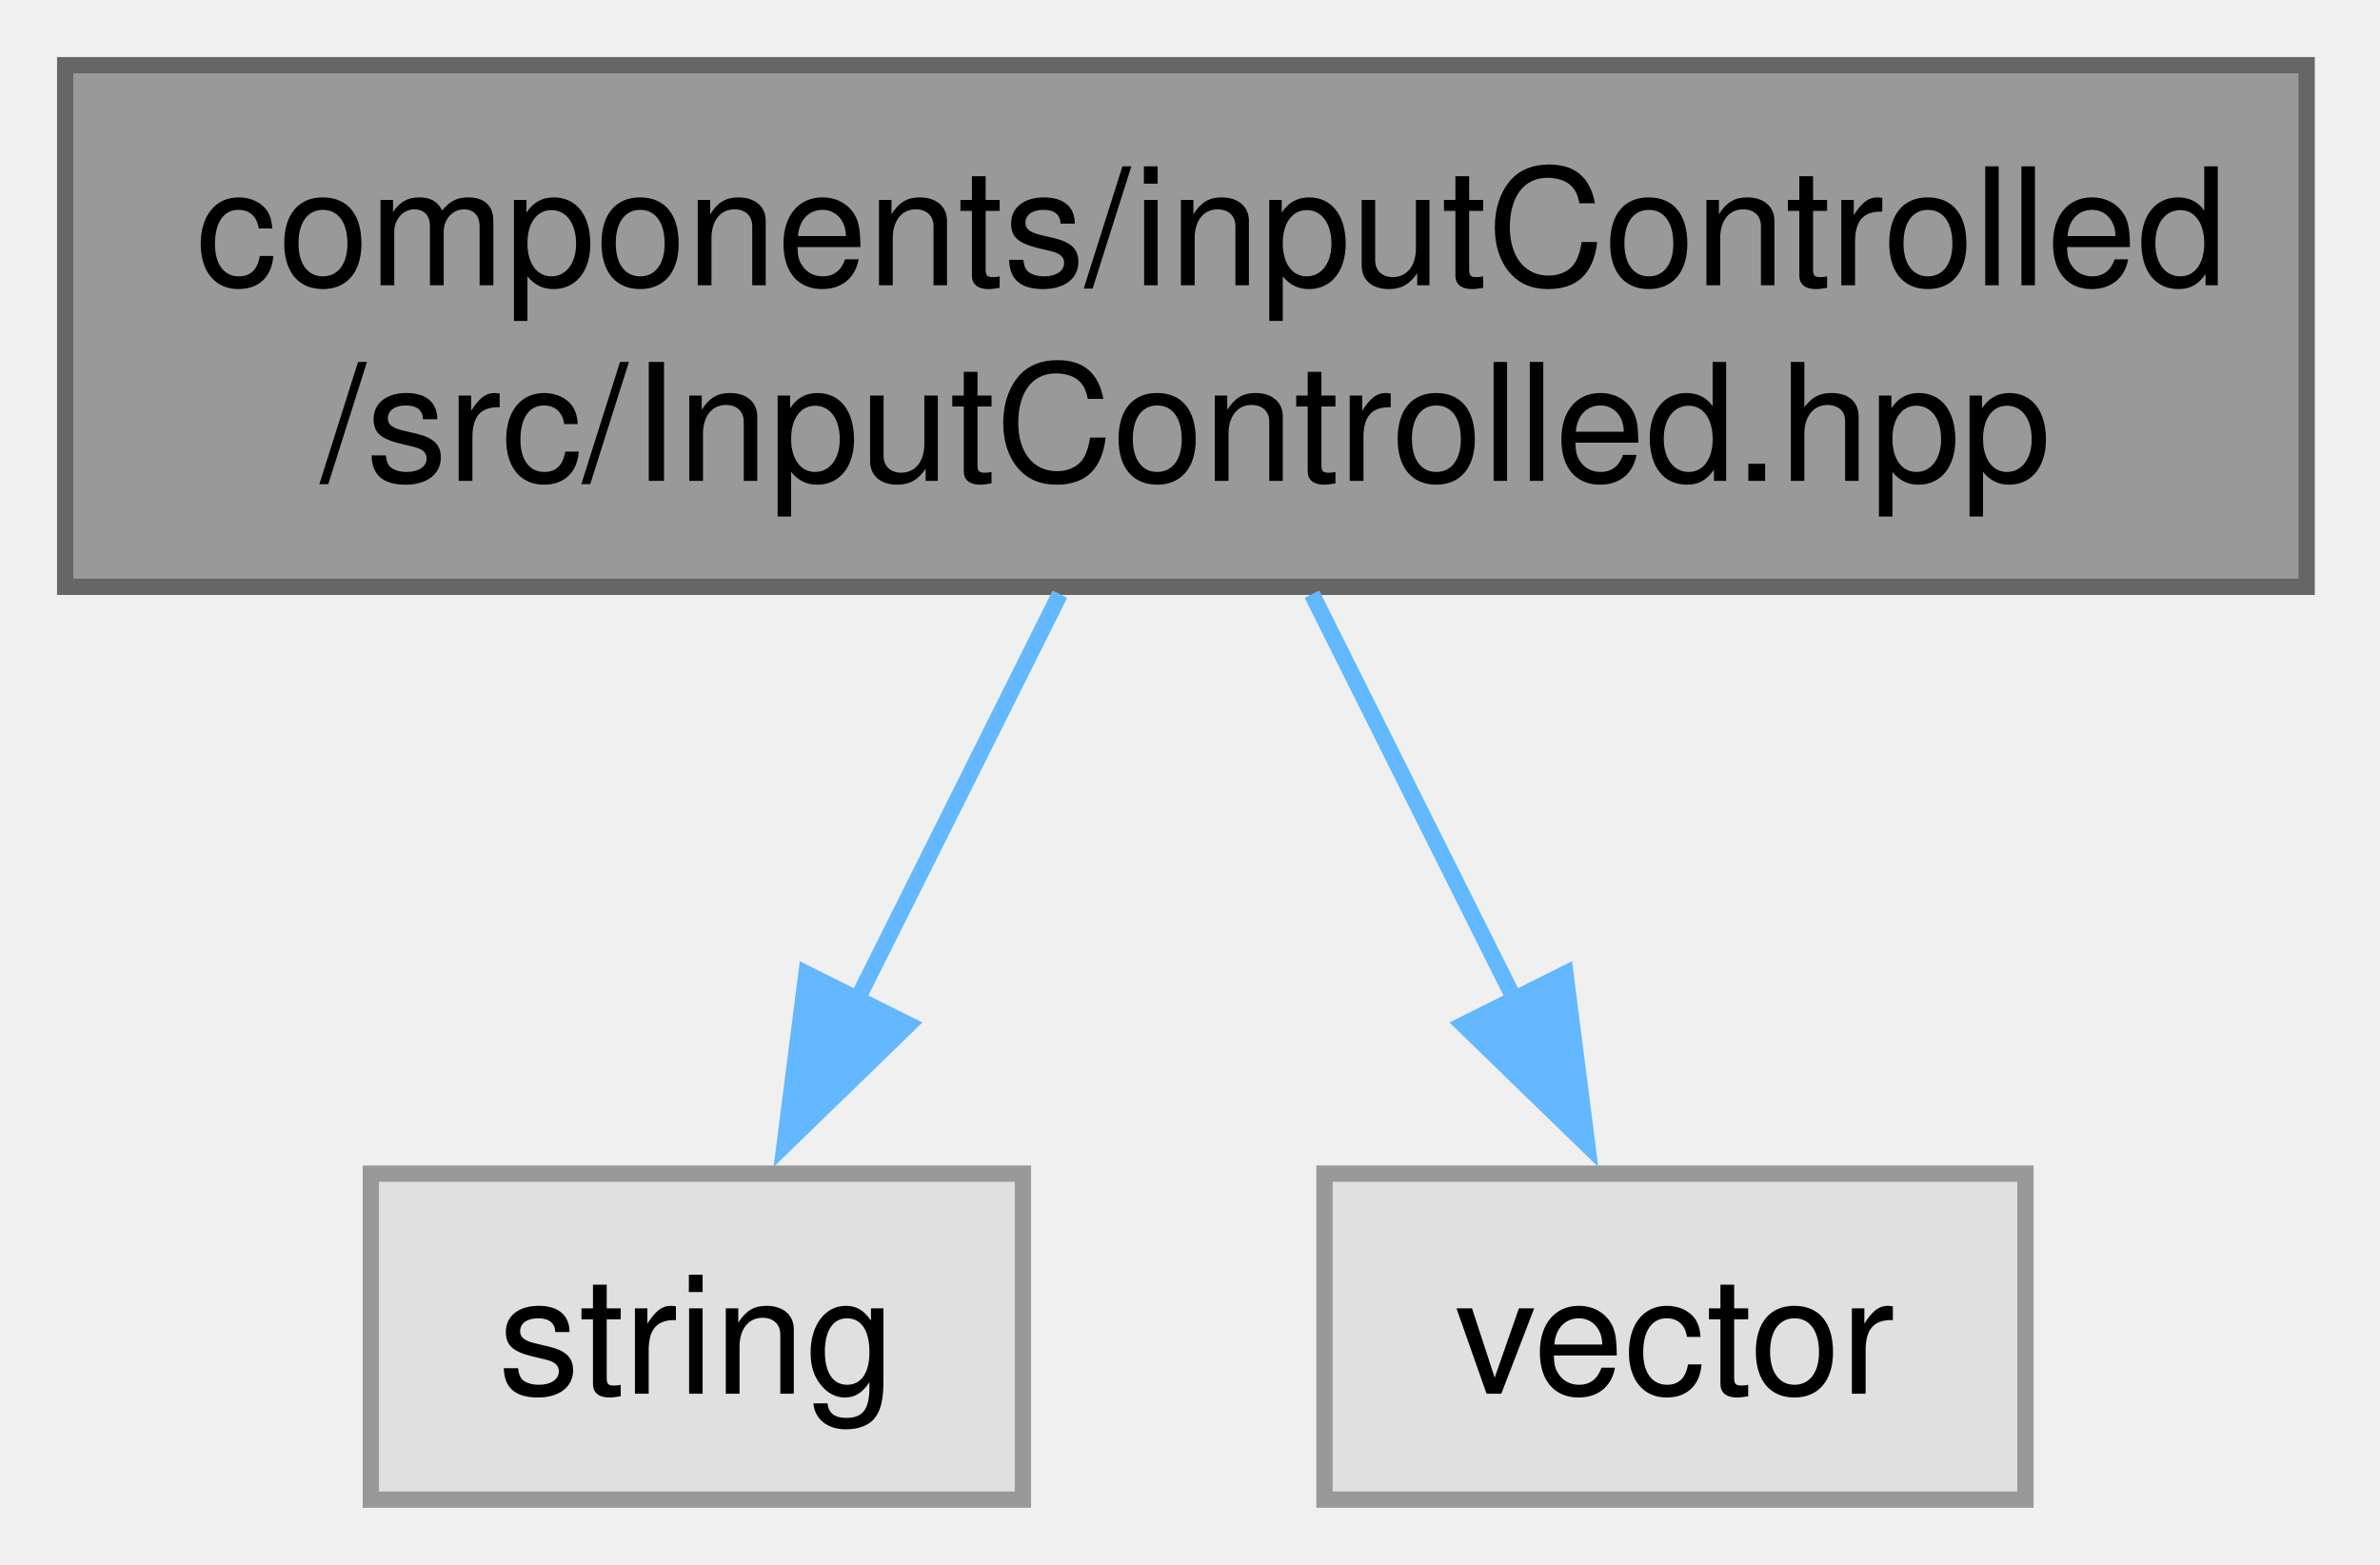
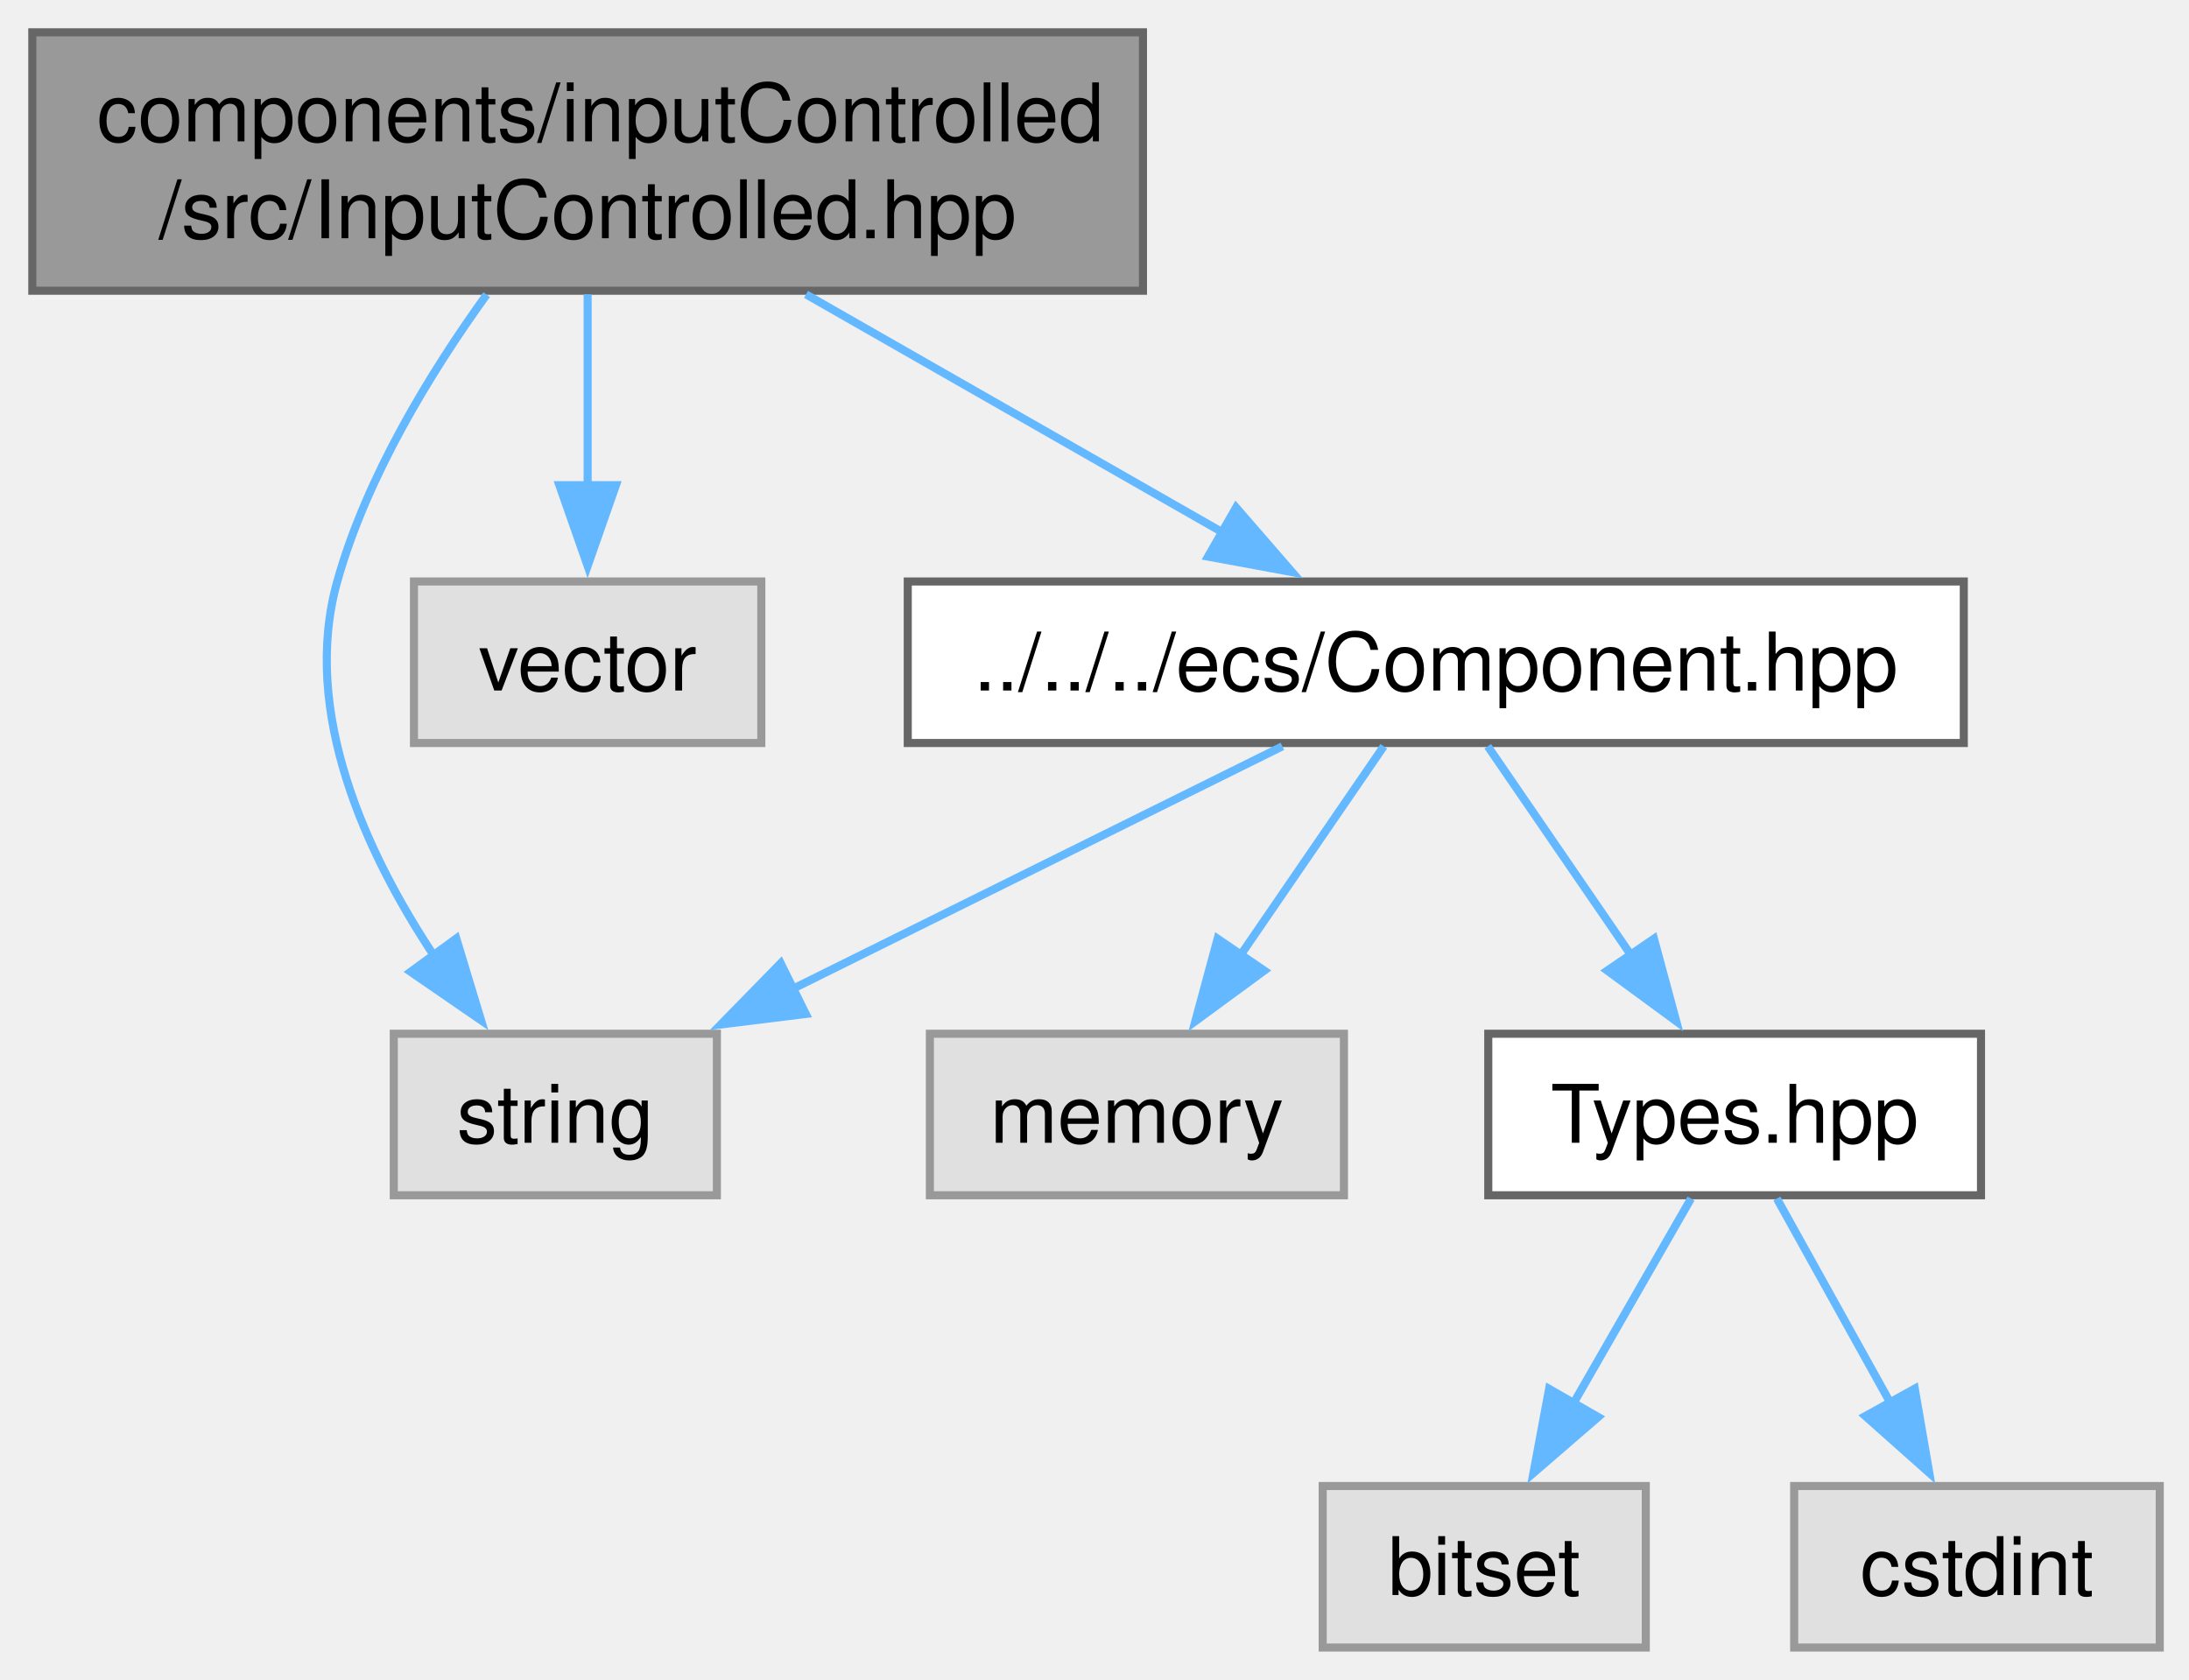
- <svg xmlns="http://www.w3.org/2000/svg" xmlns:xlink="http://www.w3.org/1999/xlink" width="146pt" height="96pt" viewBox="0.00 0.00 146.00 96.00">
-   <g id="graph0" class="graph" transform="scale(1 1) rotate(0) translate(4 92)">
+ <svg xmlns="http://www.w3.org/2000/svg" xmlns:xlink="http://www.w3.org/1999/xlink" width="271pt" height="208pt" viewBox="0.00 0.00 271.00 208.00">
+   <g id="graph0" class="graph" transform="scale(1 1) rotate(0) translate(4 204)">
    <g id="Node000001" class="node">
      <g id="a_Node000001">
        <a xlink:title=" ">
-           <polygon fill="#999999" stroke="#666666" points="137.5,-88 0,-88 0,-56 137.5,-56 137.5,-88" />
-           <text xml:space="preserve" text-anchor="start" x="8" y="-74.5" font-family="Helvetica,sans-Serif" font-size="10.00">components/inputControlled</text>
-           <text xml:space="preserve" text-anchor="middle" x="68.75" y="-62.5" font-family="Helvetica,sans-Serif" font-size="10.00">/src/InputControlled.hpp</text>
+           <polygon fill="#999999" stroke="#666666" points="137.5,-200 0,-200 0,-168 137.5,-168 137.5,-200" />
+           <text xml:space="preserve" text-anchor="start" x="8" y="-186.5" font-family="Helvetica,sans-Serif" font-size="10.00">components/inputControlled</text>
+           <text xml:space="preserve" text-anchor="middle" x="68.75" y="-174.5" font-family="Helvetica,sans-Serif" font-size="10.00">/src/InputControlled.hpp</text>
        </a>
      </g>
    </g>
    <g id="Node000002" class="node">
      <g id="a_Node000002">
        <a xlink:title=" ">
-           <polygon fill="#e0e0e0" stroke="#999999" points="58.75,-20 18.75,-20 18.75,0 58.75,0 58.75,-20" />
-           <text xml:space="preserve" text-anchor="middle" x="38.75" y="-6.5" font-family="Helvetica,sans-Serif" font-size="10.00">string</text>
+           <polygon fill="#e0e0e0" stroke="#999999" points="84.75,-76 44.75,-76 44.75,-56 84.75,-56 84.75,-76" />
+           <text xml:space="preserve" text-anchor="middle" x="64.75" y="-62.5" font-family="Helvetica,sans-Serif" font-size="10.00">string</text>
        </a>
      </g>
    </g>
    <g id="edge1_Node000001_Node000002" class="edge">
      <g id="a_edge1_Node000001_Node000002">
        <a xlink:title=" ">
-           <path fill="none" stroke="#63b8ff" d="M61.02,-55.55C57.2,-47.91 52.56,-38.61 48.49,-30.49" />
-           <polygon fill="#63b8ff" stroke="#63b8ff" points="51.73,-29.14 44.13,-21.76 45.47,-32.27 51.73,-29.14" />
+           <path fill="none" stroke="#63b8ff" d="M56.25,-167.52C49.32,-157.92 41.38,-144.97 37.75,-132 33.23,-115.84 41.32,-98.32 49.8,-85.55" />
+           <polygon fill="#63b8ff" stroke="#63b8ff" points="52.49,-87.8 55.56,-77.66 46.83,-83.67 52.49,-87.8" />
        </a>
      </g>
    </g>
    <g id="Node000003" class="node">
      <g id="a_Node000003">
        <a xlink:title=" ">
-           <polygon fill="#e0e0e0" stroke="#999999" points="120.25,-20 77.25,-20 77.25,0 120.25,0 120.25,-20" />
-           <text xml:space="preserve" text-anchor="middle" x="98.75" y="-6.5" font-family="Helvetica,sans-Serif" font-size="10.00">vector</text>
+           <polygon fill="#e0e0e0" stroke="#999999" points="90.25,-132 47.25,-132 47.25,-112 90.25,-112 90.25,-132" />
+           <text xml:space="preserve" text-anchor="middle" x="68.75" y="-118.5" font-family="Helvetica,sans-Serif" font-size="10.00">vector</text>
        </a>
      </g>
    </g>
    <g id="edge2_Node000001_Node000003" class="edge">
      <g id="a_edge2_Node000001_Node000003">
        <a xlink:title=" ">
-           <path fill="none" stroke="#63b8ff" d="M76.48,-55.55C80.3,-47.91 84.94,-38.61 89.01,-30.49" />
-           <polygon fill="#63b8ff" stroke="#63b8ff" points="92.03,-32.27 93.37,-21.76 85.77,-29.14 92.03,-32.27" />
+           <path fill="none" stroke="#63b8ff" d="M68.75,-167.55C68.75,-160.34 68.75,-151.66 68.75,-143.88" />
+           <polygon fill="#63b8ff" stroke="#63b8ff" points="72.25,-143.92 68.75,-133.92 65.25,-143.92 72.25,-143.92" />
+         </a>
+       </g>
+     </g>
+     <g id="Node000004" class="node">
+       <g id="a_Node000004">
+         <a xlink:href="Component_8hpp.html" target="_top" xlink:title=" ">
+           <polygon fill="white" stroke="#666666" points="239.12,-132 108.38,-132 108.38,-112 239.12,-112 239.12,-132" />
+           <text xml:space="preserve" text-anchor="middle" x="173.75" y="-118.5" font-family="Helvetica,sans-Serif" font-size="10.00">../../../ecs/Component.hpp</text>
+         </a>
+       </g>
+     </g>
+     <g id="edge3_Node000001_Node000004" class="edge">
+       <g id="a_edge3_Node000001_Node000004">
+         <a xlink:title=" ">
+           <path fill="none" stroke="#63b8ff" d="M95.79,-167.55C111.74,-158.43 131.83,-146.96 147.62,-137.93" />
+           <polygon fill="#63b8ff" stroke="#63b8ff" points="149.03,-141.16 155.97,-133.16 145.55,-135.08 149.03,-141.16" />
+         </a>
+       </g>
+     </g>
+     <g id="edge5_Node000004_Node000002" class="edge">
+       <g id="a_edge5_Node000004_Node000002">
+         <a xlink:title=" ">
+           <path fill="none" stroke="#63b8ff" d="M154.76,-111.59C137.99,-103.28 113.26,-91.03 93.96,-81.47" />
+           <polygon fill="#63b8ff" stroke="#63b8ff" points="95.76,-78.45 85.24,-77.15 92.65,-84.73 95.76,-78.45" />
+         </a>
+       </g>
+     </g>
+     <g id="Node000005" class="node">
+       <g id="a_Node000005">
+         <a xlink:title=" ">
+           <polygon fill="#e0e0e0" stroke="#999999" points="162.38,-76 111.12,-76 111.12,-56 162.38,-56 162.38,-76" />
+           <text xml:space="preserve" text-anchor="middle" x="136.75" y="-62.5" font-family="Helvetica,sans-Serif" font-size="10.00">memory</text>
+         </a>
+       </g>
+     </g>
+     <g id="edge4_Node000004_Node000005" class="edge">
+       <g id="a_edge4_Node000004_Node000005">
+         <a xlink:title=" ">
+           <path fill="none" stroke="#63b8ff" d="M167.31,-111.59C162.42,-104.47 155.56,-94.45 149.57,-85.72" />
+           <polygon fill="#63b8ff" stroke="#63b8ff" points="152.52,-83.82 143.98,-77.55 146.74,-87.77 152.52,-83.82" />
+         </a>
+       </g>
+     </g>
+     <g id="Node000006" class="node">
+       <g id="a_Node000006">
+         <a xlink:href="Types_8hpp.html" target="_top" xlink:title="Core type definitions used throughout the ECS (Entity Component System).">
+           <polygon fill="white" stroke="#666666" points="241.25,-76 180.25,-76 180.25,-56 241.25,-56 241.25,-76" />
+           <text xml:space="preserve" text-anchor="middle" x="210.75" y="-62.5" font-family="Helvetica,sans-Serif" font-size="10.00">Types.hpp</text>
+         </a>
+       </g>
+     </g>
+     <g id="edge6_Node000004_Node000006" class="edge">
+       <g id="a_edge6_Node000004_Node000006">
+         <a xlink:title=" ">
+           <path fill="none" stroke="#63b8ff" d="M180.19,-111.59C185.08,-104.47 191.94,-94.45 197.93,-85.72" />
+           <polygon fill="#63b8ff" stroke="#63b8ff" points="200.76,-87.77 203.52,-77.55 194.98,-83.82 200.76,-87.77" />
+         </a>
+       </g>
+     </g>
+     <g id="Node000007" class="node">
+       <g id="a_Node000007">
+         <a xlink:title=" ">
+           <polygon fill="#e0e0e0" stroke="#999999" points="199.75,-20 159.75,-20 159.75,0 199.75,0 199.75,-20" />
+           <text xml:space="preserve" text-anchor="middle" x="179.75" y="-6.5" font-family="Helvetica,sans-Serif" font-size="10.00">bitset</text>
+         </a>
+       </g>
+     </g>
+     <g id="edge7_Node000006_Node000007" class="edge">
+       <g id="a_edge7_Node000006_Node000007">
+         <a xlink:title=" ">
+           <path fill="none" stroke="#63b8ff" d="M205.35,-55.59C201.31,-48.55 195.63,-38.67 190.66,-30" />
+           <polygon fill="#63b8ff" stroke="#63b8ff" points="193.86,-28.54 185.84,-21.61 187.78,-32.03 193.86,-28.54" />
+         </a>
+       </g>
+     </g>
+     <g id="Node000008" class="node">
+       <g id="a_Node000008">
+         <a xlink:title=" ">
+           <polygon fill="#e0e0e0" stroke="#999999" points="263.38,-20 218.12,-20 218.12,0 263.38,0 263.38,-20" />
+           <text xml:space="preserve" text-anchor="middle" x="240.75" y="-6.5" font-family="Helvetica,sans-Serif" font-size="10.00">cstdint</text>
+         </a>
+       </g>
+     </g>
+     <g id="edge8_Node000006_Node000008" class="edge">
+       <g id="a_edge8_Node000006_Node000008">
+         <a xlink:title=" ">
+           <path fill="none" stroke="#63b8ff" d="M215.98,-55.59C219.85,-48.63 225.26,-38.89 230.03,-30.29" />
+           <polygon fill="#63b8ff" stroke="#63b8ff" points="233.05,-32.06 234.85,-21.62 226.93,-28.66 233.05,-32.06" />
        </a>
      </g>
    </g>
  </g>
</svg>
